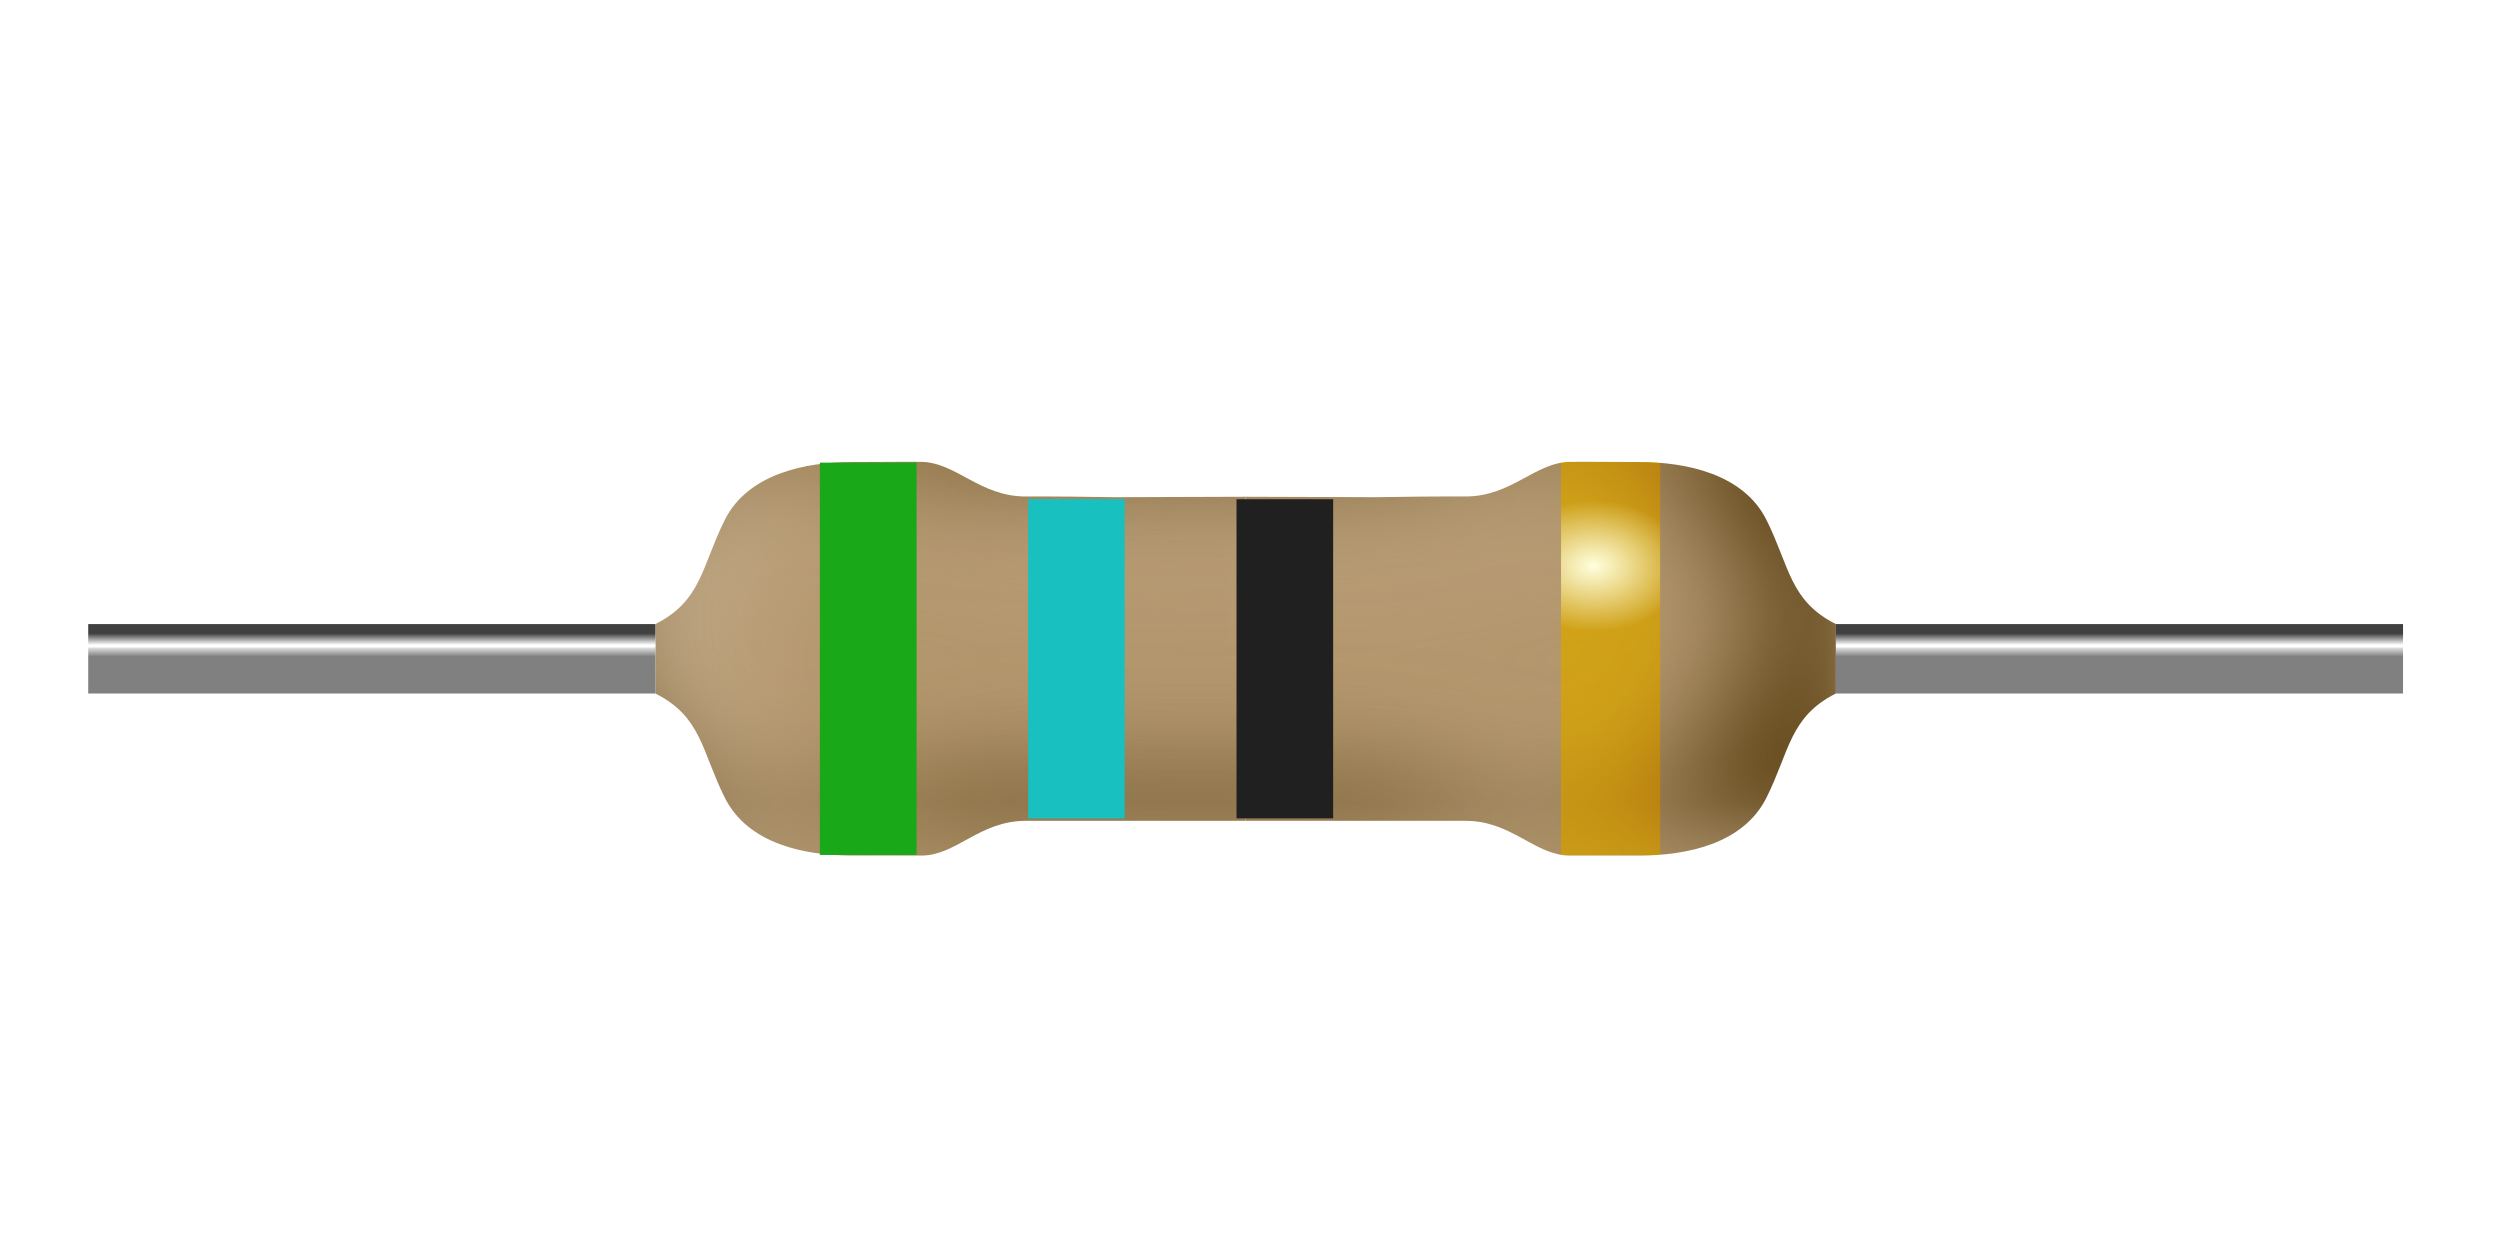
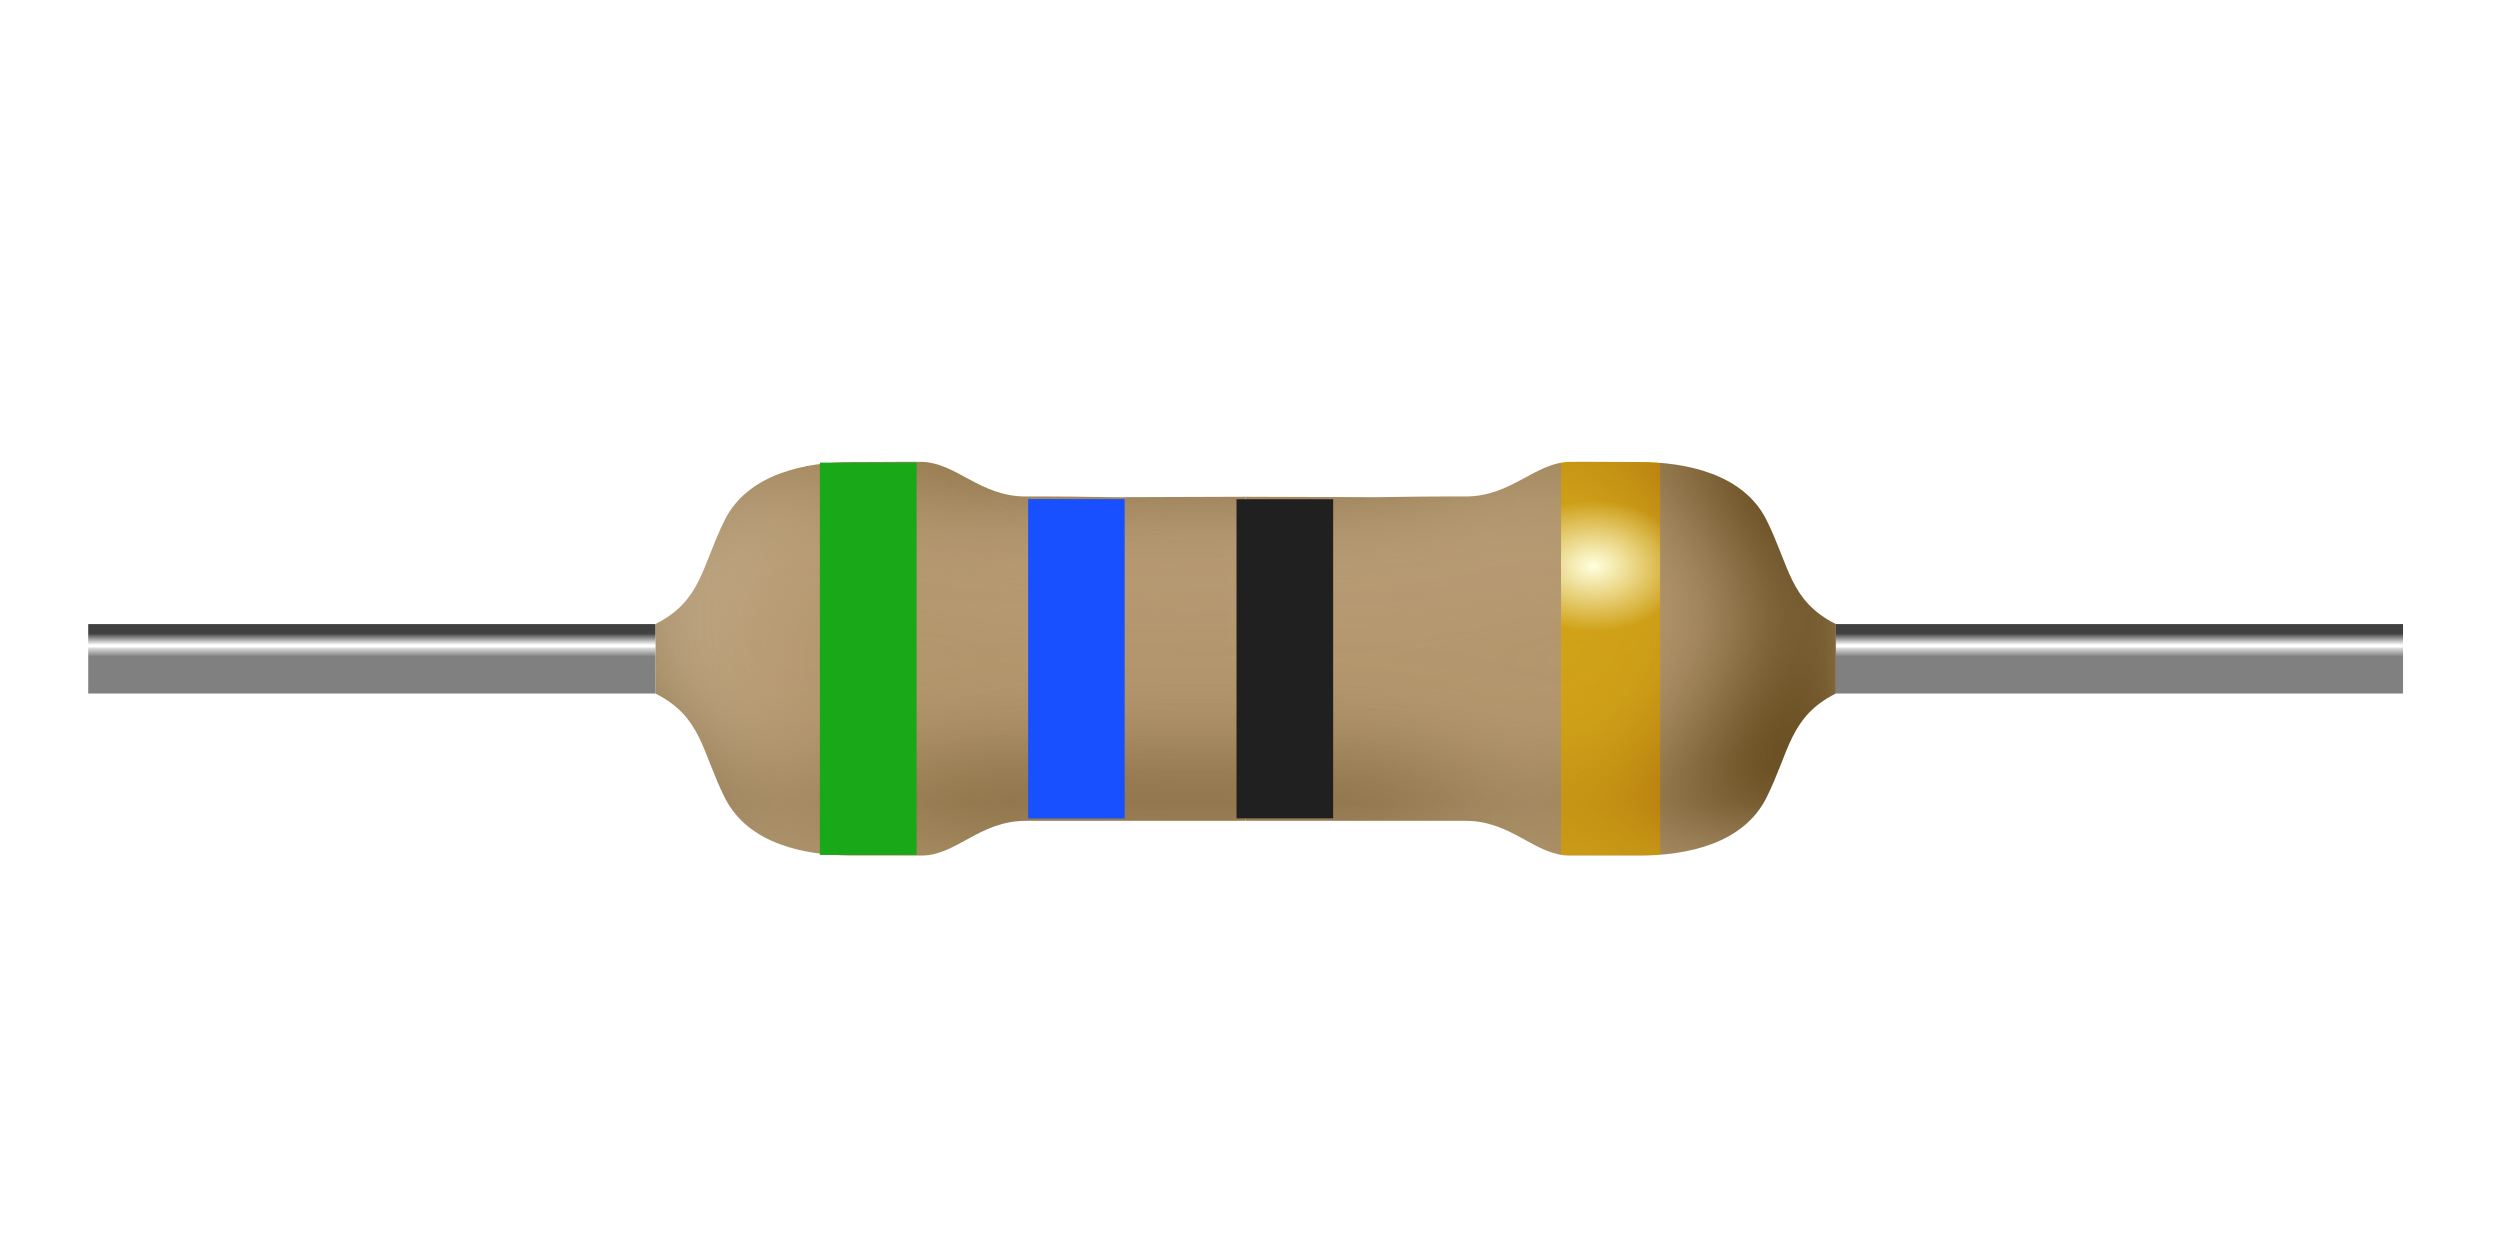
<svg xmlns="http://www.w3.org/2000/svg" xmlns:xlink="http://www.w3.org/1999/xlink" width="108mm" height="54mm" viewBox="0 0 108 54" version="1.1" id="svg8" style="enable-background:new">
  <defs id="defs2">
    <marker style="overflow:visible" id="marker6552" refX="0" refY="0" orient="auto">
      <path transform="scale(-0.6)" d="M 8.719,4.034 -2.207,0.016 8.719,-4.002 c -1.745,2.372 -1.735,5.617 -6e-7,8.035 z" style="fill:#000000;fill-opacity:1;fill-rule:evenodd;stroke:#000000;stroke-width:0.625;stroke-linejoin:round;stroke-opacity:1" id="path6550" />
    </marker>
    <marker orient="auto" refY="0" refX="0" id="marker6446" style="overflow:visible">
      <path id="path6444" style="fill:#000000;fill-opacity:1;fill-rule:evenodd;stroke:#000000;stroke-width:0.625;stroke-linejoin:round;stroke-opacity:1" d="M 8.719,4.034 -2.207,0.016 8.719,-4.002 c -1.745,2.372 -1.735,5.617 -6e-7,8.035 z" transform="scale(-0.6)" />
    </marker>
    <marker orient="auto" refY="0" refX="0" id="Arrow1Lstart" style="overflow:visible">
      <path id="path4851" d="M 0,0 5,-5 -12.5,0 5,5 Z" style="fill:#000000;fill-opacity:1;fill-rule:evenodd;stroke:#000000;stroke-width:1pt;stroke-opacity:1" transform="matrix(0.8,0,0,0.8,10,0)" />
    </marker>
    <marker orient="auto" refY="0" refX="0" id="Arrow2Lend" style="overflow:visible">
      <path id="path4872" style="fill:#000000;fill-opacity:1;fill-rule:evenodd;stroke:#000000;stroke-width:0.625;stroke-linejoin:round;stroke-opacity:1" d="M 8.719,4.034 -2.207,0.016 8.719,-4.002 c -1.745,2.372 -1.735,5.617 -6e-7,8.035 z" transform="matrix(-1.1,0,0,-1.1,-1.1,0)" />
    </marker>
    <linearGradient id="linearGradient7798">
      <stop style="stop-color:#ffffff;stop-opacity:1" offset="0" id="stop7794" />
      <stop style="stop-color:#b08d1c;stop-opacity:1" offset="1" id="stop7796" />
    </linearGradient>
    <linearGradient id="linearGradient5335">
      <stop style="stop-color:#b3966c;stop-opacity:1;" offset="0" id="stop5331" />
      <stop style="stop-color:#b3966c;stop-opacity:1" offset="1" id="stop5333" />
    </linearGradient>
    <linearGradient id="linearGradient4698">
      <stop style="stop-color:#404040;stop-opacity:1" offset="0" id="stop4694" />
      <stop style="stop-color:#ffffff;stop-opacity:1" offset="1" id="stop4696" />
    </linearGradient>
    <linearGradient id="linearGradient4688">
      <stop style="stop-color:#ffffff;stop-opacity:1" offset="0" id="stop4684" />
      <stop style="stop-color:#808080;stop-opacity:1" offset="1" id="stop4686" />
    </linearGradient>
    <filter style="color-interpolation-filters:sRGB" id="filter6573">
      <feFlood flood-opacity="1" flood-color="rgb(205,186,159)" result="flood" id="feFlood6563" />
      <feComposite in="flood" in2="SourceGraphic" operator="out" result="composite1" id="feComposite6565" />
      <feGaussianBlur in="composite1" stdDeviation="7.3" result="blur" id="feGaussianBlur6567" />
      <feOffset dx="0.3" dy="0" result="offset" id="feOffset6569" />
      <feComposite in="offset" in2="SourceGraphic" operator="atop" result="fbSourceGraphic" id="feComposite6571" />
      <feColorMatrix result="fbSourceGraphicAlpha" in="fbSourceGraphic" values="0 0 0 -1 0 0 0 0 -1 0 0 0 0 -1 0 0 0 0 1 0" id="feColorMatrix7727" />
      <feFlood id="feFlood7729" flood-opacity="1" flood-color="rgb(91,64,17)" result="flood" in="fbSourceGraphic" />
      <feComposite in2="fbSourceGraphic" id="feComposite7731" in="flood" operator="out" result="composite1" />
      <feGaussianBlur id="feGaussianBlur7733" in="composite1" stdDeviation="5.208" result="blur" />
      <feOffset id="feOffset7735" dx="-6.3" dy="-3.1" result="offset" />
      <feComposite in2="fbSourceGraphic" id="feComposite7737" in="offset" operator="atop" result="composite2" />
    </filter>
    <linearGradient xlink:href="#linearGradient5335" id="linearGradient7741" gradientUnits="userSpaceOnUse" x1="96" y1="199" x2="96" y2="235" gradientTransform="translate(16,33.99997)" />
    <linearGradient xlink:href="#linearGradient5335" id="linearGradient7743" gradientUnits="userSpaceOnUse" x1="96" y1="199" x2="96" y2="235" gradientTransform="translate(-16,33.99997)" />
    <radialGradient xlink:href="#linearGradient7798" id="radialGradient7800" cx="116.458" cy="188.684" fx="116.458" fy="188.684" r="3" gradientTransform="matrix(-1.333346,-1.33333,1.333329,-1.333345,28.70041,581.8578)" gradientUnits="userSpaceOnUse" />
    <filter style="color-interpolation-filters:sRGB" id="filter8308">
      <feFlood flood-opacity="1" flood-color="rgb(0,0,0)" result="flood" id="feFlood8298" />
      <feComposite in="SourceGraphic" in2="flood" operator="out" result="composite1" id="feComposite8300" />
      <feGaussianBlur in="composite1" stdDeviation="104.7" result="blur" id="feGaussianBlur8302" />
      <feOffset dx="-6.25" dy="-3.1" result="offset" id="feOffset8304" />
      <feComposite in="offset" in2="SourceGraphic" operator="atop" result="composite2" id="feComposite8306" />
    </filter>
    <filter style="color-interpolation-filters:sRGB" id="filter8904">
      <feBlend mode="overlay" in2="BackgroundImage" id="feBlend8906" />
    </filter>
    <linearGradient xlink:href="#linearGradient5335" id="linearGradient3764" gradientUnits="userSpaceOnUse" gradientTransform="translate(-16,33.99997)" x1="96" y1="199" x2="96" y2="235" />
    <linearGradient xlink:href="#linearGradient4688" id="linearGradient3766" gradientUnits="userSpaceOnUse" gradientTransform="translate(-15,-0.1959616)" x1="16" y1="182" x2="16" y2="183" />
    <linearGradient xlink:href="#linearGradient4698" id="linearGradient3768" gradientUnits="userSpaceOnUse" gradientTransform="translate(-15,-0.1959616)" x1="16" y1="181" x2="16" y2="182" />
  </defs>
  <g id="layer1" transform="translate(-60,-139.196)">
    <g style="fill:url(#linearGradient7743);fill-opacity:1;stroke:none;filter:url(#filter6573)" id="g4592" transform="matrix(0.5,0,0,0.5,66.2776,76.20425)">
      <path style="opacity:1;vector-effect:none;fill:url(#linearGradient3764);fill-opacity:1;stroke:none;stroke-width:0.36;stroke-linecap:round;stroke-linejoin:round;stroke-miterlimit:4;stroke-dasharray:none;stroke-dashoffset:0;stroke-opacity:0.473" d="m 95.067,196.903 c -3.757,-0.013 -15,3e-5 -19,3e-5 -4,0 -6,3 -9,3 -3,0 -6,0 -6,0 -4.109,0 -9,-1 -11,-5 -2,-4 -2,-7 -6,-9 v -3 -3 c 4,-2 4,-5 6,-9 2,-4 7,-5 11,-5 4,0 3,-0.031 5.911,-0.016 3.089,0.016 5.089,3.016 9.142,2.993 1.947,-0.011 5.947,0.023 7.677,0.062 3.757,-0.013 7.513,-0.026 11.27,-0.039" id="use4554" />
      <use style="fill:url(#linearGradient7741);fill-opacity:1;stroke:none" transform="matrix(-1,0,0,1,190.1336,-3e-5)" height="100%" width="100%" id="use5307" xlink:href="#use4554" y="0" x="0" />
    </g>
    <g transform="matrix(0.5,0,0,0.5,66.31101,76.15578)" id="g8164">
      <g id="g4704" style="display:inline">
        <rect y="182" x="-5" height="4" width="49" id="rect4594" style="opacity:1;vector-effect:none;fill:url(#linearGradient3766);fill-opacity:1;stroke:none;stroke-width:0.17;stroke-linecap:round;stroke-linejoin:round;stroke-miterlimit:4;stroke-dasharray:none;stroke-dashoffset:0.643;stroke-opacity:0.473" />
        <rect y="180" x="-5" height="2" width="49" id="rect4594-9" style="opacity:1;vector-effect:none;fill:url(#linearGradient3768);fill-opacity:1;stroke:none;stroke-width:0.17;stroke-linecap:round;stroke-linejoin:round;stroke-miterlimit:4;stroke-dasharray:none;stroke-dashoffset:0.643;stroke-opacity:0.473" />
      </g>
      <use x="0" y="0" xlink:href="#g4704" id="use4706" width="100%" height="100%" transform="translate(151)" style="display:inline" />
    </g>
    <rect style="vector-effect:none;fill:url(#radialGradient7800);fill-opacity:1;stroke:none;stroke-width:0.17;stroke-linecap:round;stroke-linejoin:round;stroke-miterlimit:4;stroke-dasharray:none;stroke-dashoffset:0.643;stroke-opacity:1;filter:url(#filter8904)" id="rect7747-1-3-1" width="6" height="34" x="123" y="166" transform="matrix(0.7135041,0,0,0.5003677,39.67537,76.07641)" />
    <rect style="vector-effect:none;fill:#202020;fill-opacity:1;stroke:none;stroke-width:0.17;stroke-linecap:round;stroke-linejoin:round;stroke-miterlimit:4;stroke-dasharray:none;stroke-dashoffset:0.643;stroke-opacity:1;filter:url(#filter8308)" id="rect7747" width="6" height="28" x="96" y="169" transform="matrix(0.6958142,0,0,0.4923681,46.61933,77.55239)" />
-     <rect style="vector-effect:none;fill:#18c0c0;fill-opacity:1;stroke:none;stroke-width:0.17;stroke-linecap:round;stroke-linejoin:round;stroke-miterlimit:4;stroke-dasharray:none;stroke-dashoffset:0.643;stroke-opacity:1;filter:url(#filter8308)" id="rect7747-1" width="6" height="28" x="78" y="169" transform="matrix(0.6947202,0,0,0.4927665,50.22865,77.47951)" />
+     <rect style="vector-effect:none;fill:#1850ff;fill-opacity:1;stroke:none;stroke-width:0.17;stroke-linecap:round;stroke-linejoin:round;stroke-miterlimit:4;stroke-dasharray:none;stroke-dashoffset:0.643;stroke-opacity:1;filter:url(#filter8308)" id="rect7747-1" width="6" height="28" x="78" y="169" transform="matrix(0.6947202,0,0,0.4927665,50.22865,77.47951)" />
    <rect style="vector-effect:none;fill:#18a818;fill-opacity:1;stroke:none;stroke-width:0.17;stroke-linecap:round;stroke-linejoin:round;stroke-miterlimit:4;stroke-dasharray:none;stroke-dashoffset:0.643;stroke-opacity:1;filter:url(#filter8308)" id="rect7747-1-3" width="6" height="34" x="61" y="166" transform="matrix(0.6965847,0,0,0.4984398,52.92629,76.4413)" />
    <g id="g6894" transform="translate(-2,-0.8040437)" />
  </g>
</svg>
